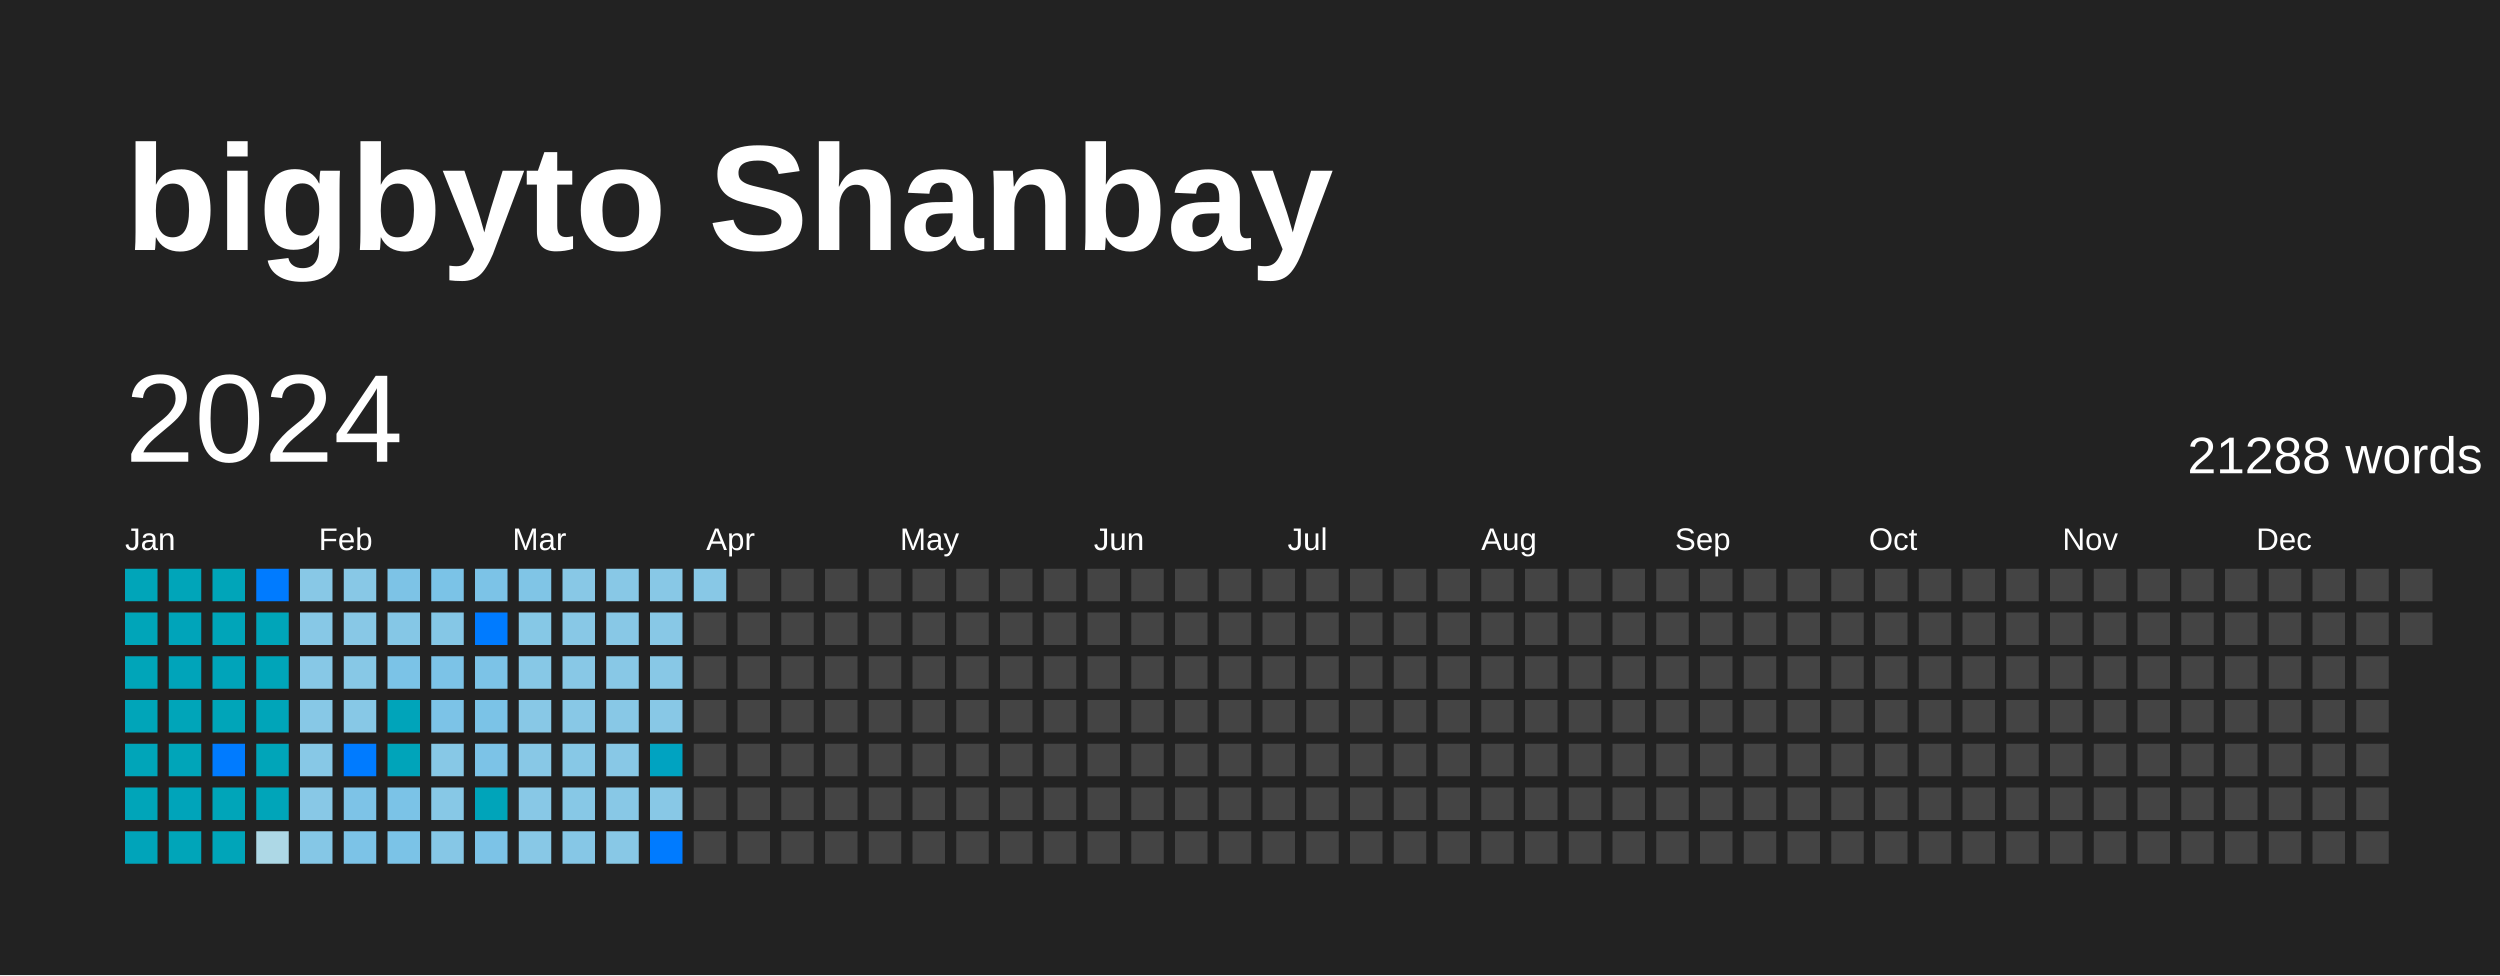
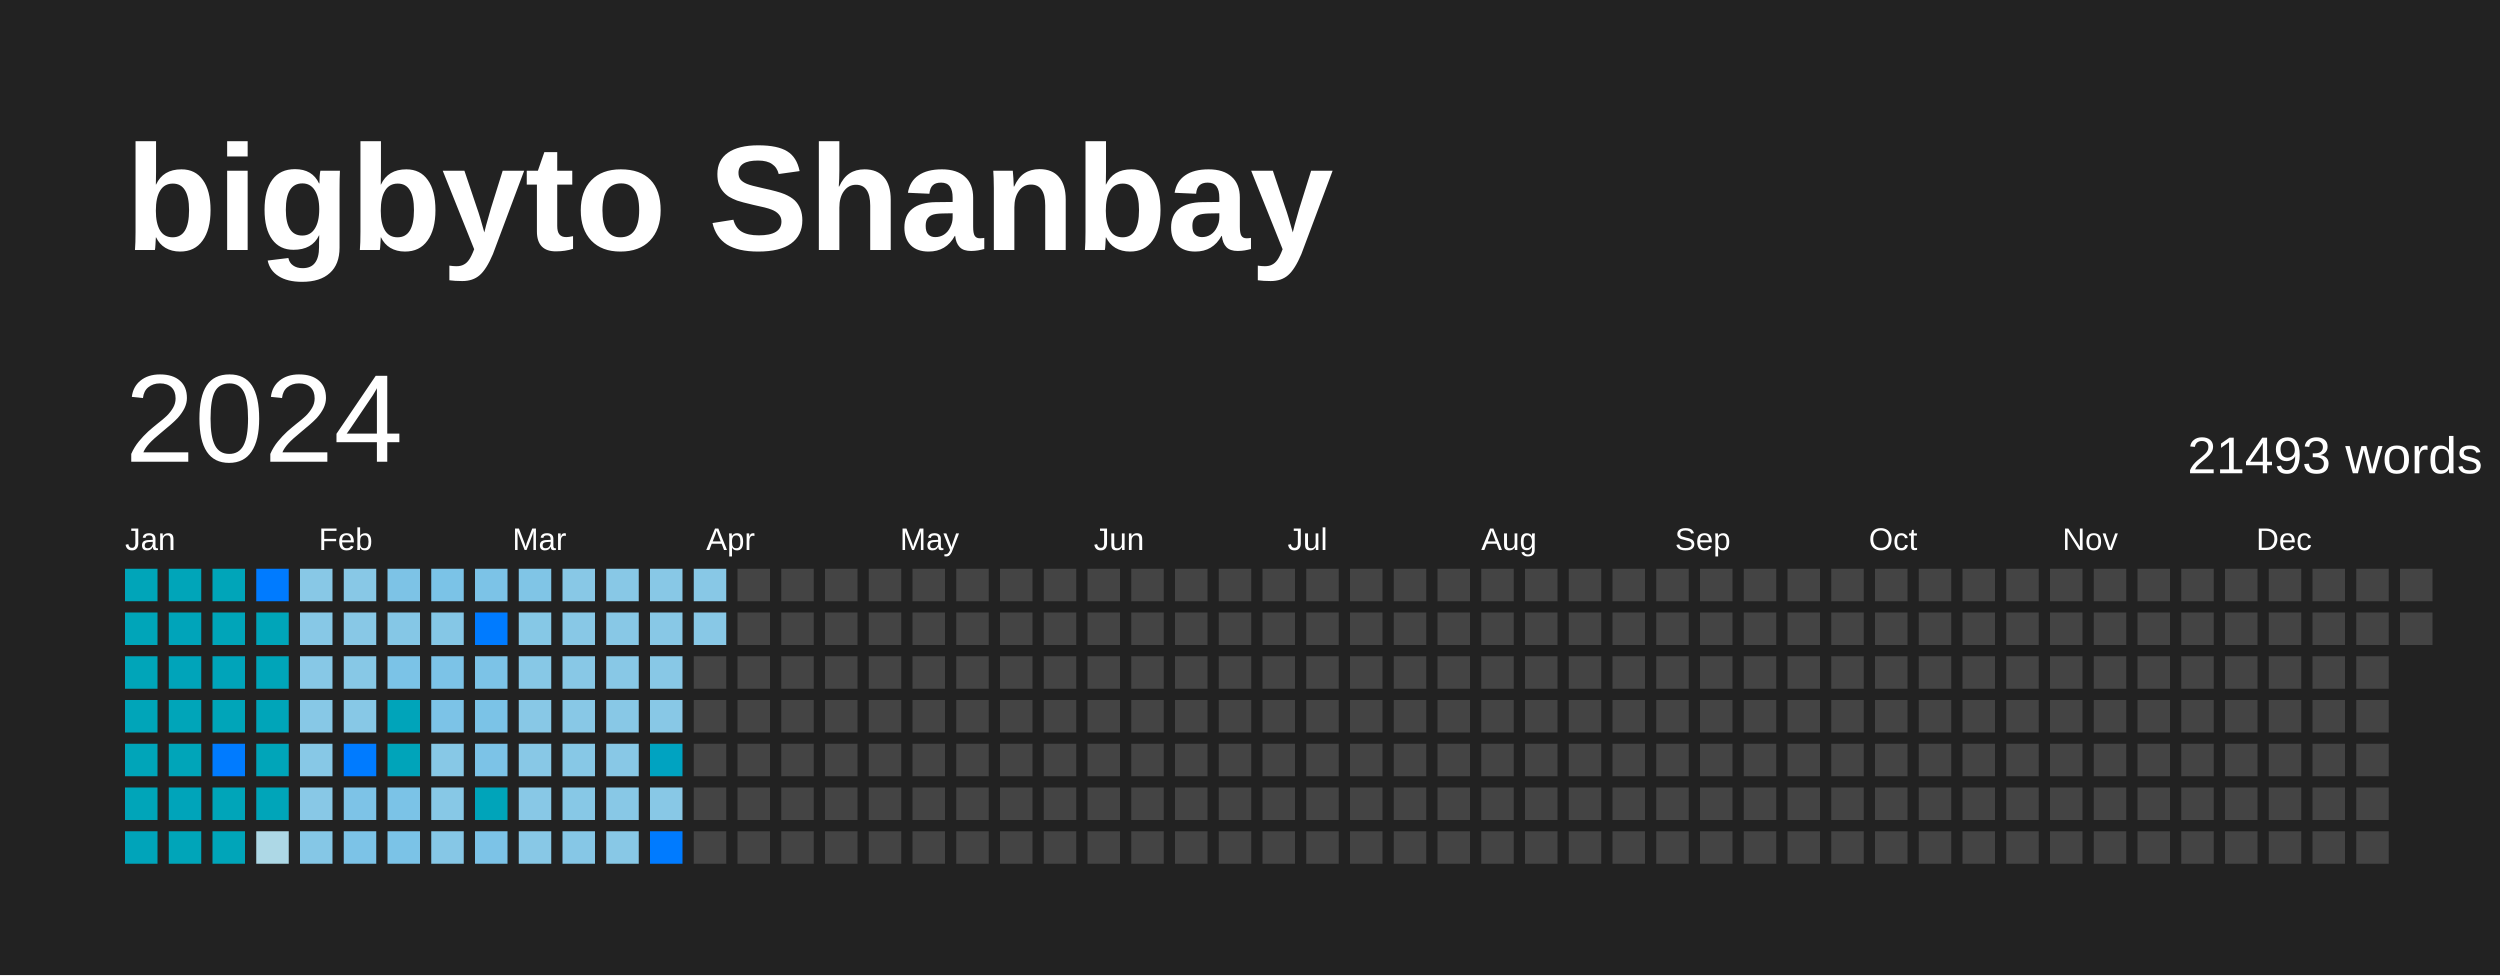
<svg xmlns="http://www.w3.org/2000/svg" baseProfile="full" height="78mm" version="1.1" viewBox="0,0,200,78" width="200mm">
  <defs />
  <rect fill="#222222" height="78" width="200" x="0" y="0" />
  <text fill="#FFFFFF" style="font-size:12px; font-family:Arial; font-weight:bold;" x="10" y="20">bigbyto Shanbay</text>
  <text dominant-baseline="hanging" fill="#FFFFFF" style="font-size:10.0px; font-family:Arial;" x="10" y="30">2024</text>
-   <text dominant-baseline="hanging" fill="#FFFFFF" style="font-size:4.125px; font-family:Arial;" x="175" y="35">21288 words</text>
+   <text dominant-baseline="hanging" fill="#FFFFFF" style="font-size:4.125px; font-family:Arial;" x="175" y="35">21493 words</text>
  <text fill="#FFFFFF" style="font-size:2.5px; font-family:Arial" x="10.0" y="44">Jan</text>
  <text fill="#FFFFFF" style="font-size:2.5px; font-family:Arial" x="25.5" y="44">Feb</text>
  <text fill="#FFFFFF" style="font-size:2.5px; font-family:Arial" x="41.0" y="44">Mar</text>
  <text fill="#FFFFFF" style="font-size:2.5px; font-family:Arial" x="56.5" y="44">Apr</text>
  <text fill="#FFFFFF" style="font-size:2.5px; font-family:Arial" x="72.0" y="44">May</text>
  <text fill="#FFFFFF" style="font-size:2.5px; font-family:Arial" x="87.5" y="44">Jun</text>
  <text fill="#FFFFFF" style="font-size:2.5px; font-family:Arial" x="103.0" y="44">Jul</text>
  <text fill="#FFFFFF" style="font-size:2.5px; font-family:Arial" x="118.5" y="44">Aug</text>
  <text fill="#FFFFFF" style="font-size:2.5px; font-family:Arial" x="134.0" y="44">Sep</text>
  <text fill="#FFFFFF" style="font-size:2.5px; font-family:Arial" x="149.5" y="44">Oct</text>
  <text fill="#FFFFFF" style="font-size:2.5px; font-family:Arial" x="165.0" y="44">Nov</text>
  <text fill="#FFFFFF" style="font-size:2.5px; font-family:Arial" x="180.5" y="44">Dec</text>
  <rect fill="#00a5b9" height="2.6" width="2.6" x="10.0" y="45.5" />
  <rect fill="#00a5b9" height="2.6" width="2.6" x="10.0" y="49.0" />
  <rect fill="#00a5b9" height="2.6" width="2.6" x="10.0" y="52.5" />
  <rect fill="#00a5b9" height="2.6" width="2.6" x="10.0" y="56.0" />
  <rect fill="#00a5b9" height="2.6" width="2.6" x="10.0" y="59.5" />
  <rect fill="#00a5b9" height="2.6" width="2.6" x="10.0" y="63.0" />
  <rect fill="#00a4ba" height="2.6" width="2.6" x="10.0" y="66.5" />
  <rect fill="#00a5b9" height="2.6" width="2.6" x="13.5" y="45.5" />
  <rect fill="#00a4ba" height="2.6" width="2.6" x="13.5" y="49.0" />
  <rect fill="#00a4ba" height="2.6" width="2.6" x="13.5" y="52.5" />
  <rect fill="#00a5b9" height="2.6" width="2.6" x="13.5" y="56.0" />
  <rect fill="#00a5b9" height="2.6" width="2.6" x="13.5" y="59.5" />
  <rect fill="#00a4ba" height="2.6" width="2.6" x="13.5" y="63.0" />
  <rect fill="#00a5b9" height="2.6" width="2.6" x="13.5" y="66.5" />
  <rect fill="#00a5b9" height="2.6" width="2.6" x="17.0" y="45.5" />
  <rect fill="#00a5b9" height="2.6" width="2.6" x="17.0" y="49.0" />
  <rect fill="#00a4ba" height="2.6" width="2.6" x="17.0" y="52.5" />
  <rect fill="#00a5b9" height="2.6" width="2.6" x="17.0" y="56.0" />
  <rect fill="#007BFF" height="2.6" width="2.6" x="17.0" y="59.5" />
  <rect fill="#00a5b9" height="2.6" width="2.6" x="17.0" y="63.0" />
  <rect fill="#00a5b9" height="2.6" width="2.6" x="17.0" y="66.5" />
  <rect fill="#007BFF" height="2.6" width="2.6" x="20.5" y="45.5" />
  <rect fill="#00a5b9" height="2.6" width="2.6" x="20.5" y="49.0" />
  <rect fill="#00a5b9" height="2.6" width="2.6" x="20.5" y="52.5" />
  <rect fill="#00a5b9" height="2.6" width="2.6" x="20.5" y="56.0" />
  <rect fill="#00a5b9" height="2.6" width="2.6" x="20.5" y="59.5" />
  <rect fill="#00a5b9" height="2.6" width="2.6" x="20.5" y="63.0" />
  <rect fill="#add8e6" height="2.6" width="2.6" x="20.5" y="66.5" />
  <rect fill="#88c8e6" height="2.6" width="2.6" x="24.0" y="45.5" />
  <rect fill="#87c8e6" height="2.6" width="2.6" x="24.0" y="49.0" />
  <rect fill="#87c8e6" height="2.6" width="2.6" x="24.0" y="52.5" />
  <rect fill="#87c8e6" height="2.6" width="2.6" x="24.0" y="56.0" />
  <rect fill="#87c8e6" height="2.6" width="2.6" x="24.0" y="59.5" />
  <rect fill="#88c8e6" height="2.6" width="2.6" x="24.0" y="63.0" />
  <rect fill="#85c7e6" height="2.6" width="2.6" x="24.0" y="66.5" />
  <rect fill="#88c8e6" height="2.6" width="2.6" x="27.5" y="45.5" />
  <rect fill="#88c8e6" height="2.6" width="2.6" x="27.5" y="49.0" />
  <rect fill="#87c8e6" height="2.6" width="2.6" x="27.5" y="52.5" />
  <rect fill="#87c8e6" height="2.6" width="2.6" x="27.5" y="56.0" />
  <rect fill="#007BFF" height="2.6" width="2.6" x="27.5" y="59.5" />
  <rect fill="#7dc3e7" height="2.6" width="2.6" x="27.5" y="63.0" />
  <rect fill="#7cc3e7" height="2.6" width="2.6" x="27.5" y="66.5" />
  <rect fill="#7dc3e6" height="2.6" width="2.6" x="31.0" y="45.5" />
  <rect fill="#85c7e6" height="2.6" width="2.6" x="31.0" y="49.0" />
  <rect fill="#7bc3e7" height="2.6" width="2.6" x="31.0" y="52.5" />
  <rect fill="#00a4ba" height="2.6" width="2.6" x="31.0" y="56.0" />
  <rect fill="#00a4ba" height="2.6" width="2.6" x="31.0" y="59.5" />
  <rect fill="#7bc3e7" height="2.6" width="2.6" x="31.0" y="63.0" />
  <rect fill="#7bc3e7" height="2.6" width="2.6" x="31.0" y="66.5" />
  <rect fill="#7bc3e7" height="2.6" width="2.6" x="34.5" y="45.5" />
  <rect fill="#85c7e6" height="2.6" width="2.6" x="34.5" y="49.0" />
  <rect fill="#7cc3e7" height="2.6" width="2.6" x="34.5" y="52.5" />
  <rect fill="#7cc3e7" height="2.6" width="2.6" x="34.5" y="56.0" />
  <rect fill="#87c8e6" height="2.6" width="2.6" x="34.5" y="59.5" />
  <rect fill="#87c8e6" height="2.6" width="2.6" x="34.5" y="63.0" />
  <rect fill="#86c7e6" height="2.6" width="2.6" x="34.5" y="66.5" />
  <rect fill="#7cc3e7" height="2.6" width="2.6" x="38.0" y="45.5" />
  <rect fill="#007BFF" height="2.6" width="2.6" x="38.0" y="49.0" />
  <rect fill="#7cc3e7" height="2.6" width="2.6" x="38.0" y="52.5" />
  <rect fill="#7bc3e7" height="2.6" width="2.6" x="38.0" y="56.0" />
  <rect fill="#7cc3e7" height="2.6" width="2.6" x="38.0" y="59.5" />
  <rect fill="#00a4ba" height="2.6" width="2.6" x="38.0" y="63.0" />
  <rect fill="#7cc3e7" height="2.6" width="2.6" x="38.0" y="66.5" />
  <rect fill="#80c5e6" height="2.6" width="2.6" x="41.5" y="45.5" />
  <rect fill="#86c8e6" height="2.6" width="2.6" x="41.5" y="49.0" />
  <rect fill="#87c8e6" height="2.6" width="2.6" x="41.5" y="52.5" />
  <rect fill="#88c8e6" height="2.6" width="2.6" x="41.5" y="56.0" />
  <rect fill="#88c8e6" height="2.6" width="2.6" x="41.5" y="59.5" />
  <rect fill="#88c8e6" height="2.6" width="2.6" x="41.5" y="63.0" />
  <rect fill="#88c8e6" height="2.6" width="2.6" x="41.5" y="66.5" />
  <rect fill="#88c8e6" height="2.6" width="2.6" x="45.0" y="45.5" />
  <rect fill="#88c8e6" height="2.6" width="2.6" x="45.0" y="49.0" />
  <rect fill="#88c8e6" height="2.6" width="2.6" x="45.0" y="52.5" />
  <rect fill="#88c8e6" height="2.6" width="2.6" x="45.0" y="56.0" />
  <rect fill="#87c8e6" height="2.6" width="2.6" x="45.0" y="59.5" />
  <rect fill="#87c8e6" height="2.6" width="2.6" x="45.0" y="63.0" />
  <rect fill="#86c7e6" height="2.6" width="2.6" x="45.0" y="66.5" />
  <rect fill="#88c8e6" height="2.6" width="2.6" x="48.5" y="45.5" />
  <rect fill="#88c8e6" height="2.6" width="2.6" x="48.5" y="49.0" />
  <rect fill="#88c8e6" height="2.6" width="2.6" x="48.5" y="52.5" />
  <rect fill="#88c8e6" height="2.6" width="2.6" x="48.5" y="56.0" />
  <rect fill="#88c8e6" height="2.6" width="2.6" x="48.5" y="59.5" />
  <rect fill="#88c8e6" height="2.6" width="2.6" x="48.5" y="63.0" />
  <rect fill="#88c8e6" height="2.6" width="2.6" x="48.5" y="66.5" />
  <rect fill="#88c8e6" height="2.6" width="2.6" x="52.0" y="45.5" />
  <rect fill="#88c8e6" height="2.6" width="2.6" x="52.0" y="49.0" />
  <rect fill="#88c8e6" height="2.6" width="2.6" x="52.0" y="52.5" />
  <rect fill="#88c8e6" height="2.6" width="2.6" x="52.0" y="56.0" />
  <rect fill="#00a3c1" height="2.6" width="2.6" x="52.0" y="59.5" />
  <rect fill="#88c8e6" height="2.6" width="2.6" x="52.0" y="63.0" />
  <rect fill="#007BFF" height="2.6" width="2.6" x="52.0" y="66.5" />
  <rect fill="#88c8e6" height="2.6" width="2.6" x="55.5" y="45.5" />
-   <rect fill="#444444" height="2.6" width="2.6" x="55.5" y="49.0" />
+   <rect fill="#88c8e6" height="2.6" width="2.6" x="55.5" y="49.0" />
  <rect fill="#444444" height="2.6" width="2.6" x="55.5" y="52.5" />
  <rect fill="#444444" height="2.6" width="2.6" x="55.5" y="56.0" />
  <rect fill="#444444" height="2.6" width="2.6" x="55.5" y="59.5" />
  <rect fill="#444444" height="2.6" width="2.6" x="55.5" y="63.0" />
  <rect fill="#444444" height="2.6" width="2.6" x="55.5" y="66.5" />
  <rect fill="#444444" height="2.6" width="2.6" x="59.0" y="45.5" />
  <rect fill="#444444" height="2.6" width="2.6" x="59.0" y="49.0" />
  <rect fill="#444444" height="2.6" width="2.6" x="59.0" y="52.5" />
  <rect fill="#444444" height="2.6" width="2.6" x="59.0" y="56.0" />
  <rect fill="#444444" height="2.6" width="2.6" x="59.0" y="59.5" />
  <rect fill="#444444" height="2.6" width="2.6" x="59.0" y="63.0" />
  <rect fill="#444444" height="2.6" width="2.6" x="59.0" y="66.5" />
  <rect fill="#444444" height="2.6" width="2.6" x="62.5" y="45.5" />
  <rect fill="#444444" height="2.6" width="2.6" x="62.5" y="49.0" />
  <rect fill="#444444" height="2.6" width="2.6" x="62.5" y="52.5" />
  <rect fill="#444444" height="2.6" width="2.6" x="62.5" y="56.0" />
  <rect fill="#444444" height="2.6" width="2.6" x="62.5" y="59.5" />
  <rect fill="#444444" height="2.6" width="2.6" x="62.5" y="63.0" />
  <rect fill="#444444" height="2.6" width="2.6" x="62.5" y="66.5" />
  <rect fill="#444444" height="2.6" width="2.6" x="66.0" y="45.5" />
  <rect fill="#444444" height="2.6" width="2.6" x="66.0" y="49.0" />
  <rect fill="#444444" height="2.6" width="2.6" x="66.0" y="52.5" />
  <rect fill="#444444" height="2.6" width="2.6" x="66.0" y="56.0" />
  <rect fill="#444444" height="2.6" width="2.6" x="66.0" y="59.5" />
  <rect fill="#444444" height="2.6" width="2.6" x="66.0" y="63.0" />
  <rect fill="#444444" height="2.6" width="2.6" x="66.0" y="66.5" />
  <rect fill="#444444" height="2.6" width="2.6" x="69.5" y="45.5" />
  <rect fill="#444444" height="2.6" width="2.6" x="69.5" y="49.0" />
  <rect fill="#444444" height="2.6" width="2.6" x="69.5" y="52.5" />
  <rect fill="#444444" height="2.6" width="2.6" x="69.5" y="56.0" />
  <rect fill="#444444" height="2.6" width="2.6" x="69.5" y="59.5" />
  <rect fill="#444444" height="2.6" width="2.6" x="69.5" y="63.0" />
  <rect fill="#444444" height="2.6" width="2.6" x="69.5" y="66.5" />
  <rect fill="#444444" height="2.6" width="2.6" x="73.0" y="45.5" />
  <rect fill="#444444" height="2.6" width="2.6" x="73.0" y="49.0" />
  <rect fill="#444444" height="2.6" width="2.6" x="73.0" y="52.5" />
  <rect fill="#444444" height="2.6" width="2.6" x="73.0" y="56.0" />
  <rect fill="#444444" height="2.6" width="2.6" x="73.0" y="59.5" />
  <rect fill="#444444" height="2.6" width="2.6" x="73.0" y="63.0" />
  <rect fill="#444444" height="2.6" width="2.6" x="73.0" y="66.5" />
  <rect fill="#444444" height="2.6" width="2.6" x="76.5" y="45.5" />
  <rect fill="#444444" height="2.6" width="2.6" x="76.5" y="49.0" />
  <rect fill="#444444" height="2.6" width="2.6" x="76.5" y="52.5" />
  <rect fill="#444444" height="2.6" width="2.6" x="76.5" y="56.0" />
  <rect fill="#444444" height="2.6" width="2.6" x="76.5" y="59.5" />
  <rect fill="#444444" height="2.6" width="2.6" x="76.5" y="63.0" />
  <rect fill="#444444" height="2.6" width="2.6" x="76.5" y="66.5" />
  <rect fill="#444444" height="2.6" width="2.6" x="80.0" y="45.5" />
  <rect fill="#444444" height="2.6" width="2.6" x="80.0" y="49.0" />
  <rect fill="#444444" height="2.6" width="2.6" x="80.0" y="52.5" />
  <rect fill="#444444" height="2.6" width="2.6" x="80.0" y="56.0" />
  <rect fill="#444444" height="2.6" width="2.6" x="80.0" y="59.5" />
  <rect fill="#444444" height="2.6" width="2.6" x="80.0" y="63.0" />
  <rect fill="#444444" height="2.6" width="2.6" x="80.0" y="66.5" />
  <rect fill="#444444" height="2.6" width="2.6" x="83.5" y="45.5" />
  <rect fill="#444444" height="2.6" width="2.6" x="83.5" y="49.0" />
  <rect fill="#444444" height="2.6" width="2.6" x="83.5" y="52.5" />
  <rect fill="#444444" height="2.6" width="2.6" x="83.5" y="56.0" />
  <rect fill="#444444" height="2.6" width="2.6" x="83.5" y="59.5" />
  <rect fill="#444444" height="2.6" width="2.6" x="83.5" y="63.0" />
  <rect fill="#444444" height="2.6" width="2.6" x="83.5" y="66.5" />
  <rect fill="#444444" height="2.6" width="2.6" x="87.0" y="45.5" />
  <rect fill="#444444" height="2.6" width="2.6" x="87.0" y="49.0" />
  <rect fill="#444444" height="2.6" width="2.6" x="87.0" y="52.5" />
  <rect fill="#444444" height="2.6" width="2.6" x="87.0" y="56.0" />
  <rect fill="#444444" height="2.6" width="2.6" x="87.0" y="59.5" />
  <rect fill="#444444" height="2.6" width="2.6" x="87.0" y="63.0" />
  <rect fill="#444444" height="2.6" width="2.6" x="87.0" y="66.5" />
  <rect fill="#444444" height="2.6" width="2.6" x="90.5" y="45.5" />
  <rect fill="#444444" height="2.6" width="2.6" x="90.5" y="49.0" />
  <rect fill="#444444" height="2.6" width="2.6" x="90.5" y="52.5" />
  <rect fill="#444444" height="2.6" width="2.6" x="90.5" y="56.0" />
  <rect fill="#444444" height="2.6" width="2.6" x="90.5" y="59.5" />
  <rect fill="#444444" height="2.6" width="2.6" x="90.5" y="63.0" />
  <rect fill="#444444" height="2.6" width="2.6" x="90.5" y="66.5" />
  <rect fill="#444444" height="2.6" width="2.6" x="94.0" y="45.5" />
  <rect fill="#444444" height="2.6" width="2.6" x="94.0" y="49.0" />
  <rect fill="#444444" height="2.6" width="2.6" x="94.0" y="52.5" />
  <rect fill="#444444" height="2.6" width="2.6" x="94.0" y="56.0" />
  <rect fill="#444444" height="2.6" width="2.6" x="94.0" y="59.5" />
  <rect fill="#444444" height="2.6" width="2.6" x="94.0" y="63.0" />
  <rect fill="#444444" height="2.6" width="2.6" x="94.0" y="66.5" />
  <rect fill="#444444" height="2.6" width="2.6" x="97.5" y="45.5" />
  <rect fill="#444444" height="2.6" width="2.6" x="97.5" y="49.0" />
  <rect fill="#444444" height="2.6" width="2.6" x="97.5" y="52.5" />
  <rect fill="#444444" height="2.6" width="2.6" x="97.5" y="56.0" />
  <rect fill="#444444" height="2.6" width="2.6" x="97.5" y="59.5" />
  <rect fill="#444444" height="2.6" width="2.6" x="97.5" y="63.0" />
  <rect fill="#444444" height="2.6" width="2.6" x="97.5" y="66.5" />
  <rect fill="#444444" height="2.6" width="2.6" x="101.0" y="45.5" />
  <rect fill="#444444" height="2.6" width="2.6" x="101.0" y="49.0" />
  <rect fill="#444444" height="2.6" width="2.6" x="101.0" y="52.5" />
  <rect fill="#444444" height="2.6" width="2.6" x="101.0" y="56.0" />
  <rect fill="#444444" height="2.6" width="2.6" x="101.0" y="59.5" />
  <rect fill="#444444" height="2.6" width="2.6" x="101.0" y="63.0" />
  <rect fill="#444444" height="2.6" width="2.6" x="101.0" y="66.5" />
  <rect fill="#444444" height="2.6" width="2.6" x="104.5" y="45.5" />
  <rect fill="#444444" height="2.6" width="2.6" x="104.5" y="49.0" />
  <rect fill="#444444" height="2.6" width="2.6" x="104.5" y="52.5" />
  <rect fill="#444444" height="2.6" width="2.6" x="104.5" y="56.0" />
  <rect fill="#444444" height="2.6" width="2.6" x="104.5" y="59.5" />
  <rect fill="#444444" height="2.6" width="2.6" x="104.5" y="63.0" />
  <rect fill="#444444" height="2.6" width="2.6" x="104.5" y="66.5" />
  <rect fill="#444444" height="2.6" width="2.6" x="108.0" y="45.5" />
  <rect fill="#444444" height="2.6" width="2.6" x="108.0" y="49.0" />
  <rect fill="#444444" height="2.6" width="2.6" x="108.0" y="52.5" />
  <rect fill="#444444" height="2.6" width="2.6" x="108.0" y="56.0" />
  <rect fill="#444444" height="2.6" width="2.6" x="108.0" y="59.5" />
  <rect fill="#444444" height="2.6" width="2.6" x="108.0" y="63.0" />
  <rect fill="#444444" height="2.6" width="2.6" x="108.0" y="66.5" />
  <rect fill="#444444" height="2.6" width="2.6" x="111.5" y="45.5" />
  <rect fill="#444444" height="2.6" width="2.6" x="111.5" y="49.0" />
  <rect fill="#444444" height="2.6" width="2.6" x="111.5" y="52.5" />
  <rect fill="#444444" height="2.6" width="2.6" x="111.5" y="56.0" />
  <rect fill="#444444" height="2.6" width="2.6" x="111.5" y="59.5" />
  <rect fill="#444444" height="2.6" width="2.6" x="111.5" y="63.0" />
  <rect fill="#444444" height="2.6" width="2.6" x="111.5" y="66.5" />
  <rect fill="#444444" height="2.6" width="2.6" x="115.0" y="45.5" />
  <rect fill="#444444" height="2.6" width="2.6" x="115.0" y="49.0" />
  <rect fill="#444444" height="2.6" width="2.6" x="115.0" y="52.5" />
  <rect fill="#444444" height="2.6" width="2.6" x="115.0" y="56.0" />
  <rect fill="#444444" height="2.6" width="2.6" x="115.0" y="59.5" />
  <rect fill="#444444" height="2.6" width="2.6" x="115.0" y="63.0" />
  <rect fill="#444444" height="2.6" width="2.6" x="115.0" y="66.5" />
  <rect fill="#444444" height="2.6" width="2.6" x="118.5" y="45.5" />
  <rect fill="#444444" height="2.6" width="2.6" x="118.5" y="49.0" />
  <rect fill="#444444" height="2.6" width="2.6" x="118.5" y="52.5" />
  <rect fill="#444444" height="2.6" width="2.6" x="118.5" y="56.0" />
  <rect fill="#444444" height="2.6" width="2.6" x="118.5" y="59.5" />
  <rect fill="#444444" height="2.6" width="2.6" x="118.5" y="63.0" />
  <rect fill="#444444" height="2.6" width="2.6" x="118.5" y="66.5" />
  <rect fill="#444444" height="2.6" width="2.6" x="122.0" y="45.5" />
  <rect fill="#444444" height="2.6" width="2.6" x="122.0" y="49.0" />
  <rect fill="#444444" height="2.6" width="2.6" x="122.0" y="52.5" />
  <rect fill="#444444" height="2.6" width="2.6" x="122.0" y="56.0" />
  <rect fill="#444444" height="2.6" width="2.6" x="122.0" y="59.5" />
  <rect fill="#444444" height="2.6" width="2.6" x="122.0" y="63.0" />
  <rect fill="#444444" height="2.6" width="2.6" x="122.0" y="66.5" />
  <rect fill="#444444" height="2.6" width="2.6" x="125.5" y="45.5" />
  <rect fill="#444444" height="2.6" width="2.6" x="125.5" y="49.0" />
  <rect fill="#444444" height="2.6" width="2.6" x="125.5" y="52.5" />
  <rect fill="#444444" height="2.6" width="2.6" x="125.5" y="56.0" />
  <rect fill="#444444" height="2.6" width="2.6" x="125.5" y="59.5" />
  <rect fill="#444444" height="2.6" width="2.6" x="125.5" y="63.0" />
  <rect fill="#444444" height="2.6" width="2.6" x="125.5" y="66.5" />
  <rect fill="#444444" height="2.6" width="2.6" x="129.0" y="45.5" />
  <rect fill="#444444" height="2.6" width="2.6" x="129.0" y="49.0" />
  <rect fill="#444444" height="2.6" width="2.6" x="129.0" y="52.5" />
  <rect fill="#444444" height="2.6" width="2.6" x="129.0" y="56.0" />
  <rect fill="#444444" height="2.6" width="2.6" x="129.0" y="59.5" />
  <rect fill="#444444" height="2.6" width="2.6" x="129.0" y="63.0" />
  <rect fill="#444444" height="2.6" width="2.6" x="129.0" y="66.5" />
  <rect fill="#444444" height="2.6" width="2.6" x="132.5" y="45.5" />
  <rect fill="#444444" height="2.6" width="2.6" x="132.5" y="49.0" />
  <rect fill="#444444" height="2.6" width="2.6" x="132.5" y="52.5" />
  <rect fill="#444444" height="2.6" width="2.6" x="132.5" y="56.0" />
  <rect fill="#444444" height="2.6" width="2.6" x="132.5" y="59.5" />
  <rect fill="#444444" height="2.6" width="2.6" x="132.5" y="63.0" />
  <rect fill="#444444" height="2.6" width="2.6" x="132.5" y="66.5" />
  <rect fill="#444444" height="2.6" width="2.6" x="136.0" y="45.5" />
  <rect fill="#444444" height="2.6" width="2.6" x="136.0" y="49.0" />
  <rect fill="#444444" height="2.6" width="2.6" x="136.0" y="52.5" />
  <rect fill="#444444" height="2.6" width="2.6" x="136.0" y="56.0" />
  <rect fill="#444444" height="2.6" width="2.6" x="136.0" y="59.5" />
  <rect fill="#444444" height="2.6" width="2.6" x="136.0" y="63.0" />
  <rect fill="#444444" height="2.6" width="2.6" x="136.0" y="66.5" />
  <rect fill="#444444" height="2.6" width="2.6" x="139.5" y="45.5" />
  <rect fill="#444444" height="2.6" width="2.6" x="139.5" y="49.0" />
  <rect fill="#444444" height="2.6" width="2.6" x="139.5" y="52.5" />
  <rect fill="#444444" height="2.6" width="2.6" x="139.5" y="56.0" />
  <rect fill="#444444" height="2.6" width="2.6" x="139.5" y="59.5" />
  <rect fill="#444444" height="2.6" width="2.6" x="139.5" y="63.0" />
  <rect fill="#444444" height="2.6" width="2.6" x="139.5" y="66.5" />
  <rect fill="#444444" height="2.6" width="2.6" x="143.0" y="45.5" />
  <rect fill="#444444" height="2.6" width="2.6" x="143.0" y="49.0" />
  <rect fill="#444444" height="2.6" width="2.6" x="143.0" y="52.5" />
  <rect fill="#444444" height="2.6" width="2.6" x="143.0" y="56.0" />
  <rect fill="#444444" height="2.6" width="2.6" x="143.0" y="59.5" />
  <rect fill="#444444" height="2.6" width="2.6" x="143.0" y="63.0" />
  <rect fill="#444444" height="2.6" width="2.6" x="143.0" y="66.5" />
  <rect fill="#444444" height="2.6" width="2.6" x="146.5" y="45.5" />
  <rect fill="#444444" height="2.6" width="2.6" x="146.5" y="49.0" />
  <rect fill="#444444" height="2.6" width="2.6" x="146.5" y="52.5" />
  <rect fill="#444444" height="2.6" width="2.6" x="146.5" y="56.0" />
  <rect fill="#444444" height="2.6" width="2.6" x="146.5" y="59.5" />
  <rect fill="#444444" height="2.6" width="2.6" x="146.5" y="63.0" />
  <rect fill="#444444" height="2.6" width="2.6" x="146.5" y="66.5" />
  <rect fill="#444444" height="2.6" width="2.6" x="150.0" y="45.5" />
  <rect fill="#444444" height="2.6" width="2.6" x="150.0" y="49.0" />
  <rect fill="#444444" height="2.6" width="2.6" x="150.0" y="52.5" />
  <rect fill="#444444" height="2.6" width="2.6" x="150.0" y="56.0" />
  <rect fill="#444444" height="2.6" width="2.6" x="150.0" y="59.5" />
  <rect fill="#444444" height="2.6" width="2.6" x="150.0" y="63.0" />
  <rect fill="#444444" height="2.6" width="2.6" x="150.0" y="66.5" />
  <rect fill="#444444" height="2.6" width="2.6" x="153.5" y="45.5" />
  <rect fill="#444444" height="2.6" width="2.6" x="153.5" y="49.0" />
  <rect fill="#444444" height="2.6" width="2.6" x="153.5" y="52.5" />
  <rect fill="#444444" height="2.6" width="2.6" x="153.5" y="56.0" />
  <rect fill="#444444" height="2.6" width="2.6" x="153.5" y="59.5" />
  <rect fill="#444444" height="2.6" width="2.6" x="153.5" y="63.0" />
  <rect fill="#444444" height="2.6" width="2.6" x="153.5" y="66.5" />
  <rect fill="#444444" height="2.6" width="2.6" x="157.0" y="45.5" />
  <rect fill="#444444" height="2.6" width="2.6" x="157.0" y="49.0" />
  <rect fill="#444444" height="2.6" width="2.6" x="157.0" y="52.5" />
  <rect fill="#444444" height="2.6" width="2.6" x="157.0" y="56.0" />
  <rect fill="#444444" height="2.6" width="2.6" x="157.0" y="59.5" />
  <rect fill="#444444" height="2.6" width="2.6" x="157.0" y="63.0" />
  <rect fill="#444444" height="2.6" width="2.6" x="157.0" y="66.5" />
  <rect fill="#444444" height="2.6" width="2.6" x="160.5" y="45.5" />
  <rect fill="#444444" height="2.6" width="2.6" x="160.5" y="49.0" />
  <rect fill="#444444" height="2.6" width="2.6" x="160.5" y="52.5" />
  <rect fill="#444444" height="2.6" width="2.6" x="160.5" y="56.0" />
  <rect fill="#444444" height="2.6" width="2.6" x="160.5" y="59.5" />
  <rect fill="#444444" height="2.6" width="2.6" x="160.5" y="63.0" />
  <rect fill="#444444" height="2.6" width="2.6" x="160.5" y="66.5" />
  <rect fill="#444444" height="2.6" width="2.6" x="164.0" y="45.5" />
  <rect fill="#444444" height="2.6" width="2.6" x="164.0" y="49.0" />
  <rect fill="#444444" height="2.6" width="2.6" x="164.0" y="52.5" />
  <rect fill="#444444" height="2.6" width="2.6" x="164.0" y="56.0" />
  <rect fill="#444444" height="2.6" width="2.6" x="164.0" y="59.5" />
  <rect fill="#444444" height="2.6" width="2.6" x="164.0" y="63.0" />
  <rect fill="#444444" height="2.6" width="2.6" x="164.0" y="66.5" />
  <rect fill="#444444" height="2.6" width="2.6" x="167.5" y="45.5" />
  <rect fill="#444444" height="2.6" width="2.6" x="167.5" y="49.0" />
  <rect fill="#444444" height="2.6" width="2.6" x="167.5" y="52.5" />
  <rect fill="#444444" height="2.6" width="2.6" x="167.5" y="56.0" />
  <rect fill="#444444" height="2.6" width="2.6" x="167.5" y="59.5" />
  <rect fill="#444444" height="2.6" width="2.6" x="167.5" y="63.0" />
  <rect fill="#444444" height="2.6" width="2.6" x="167.5" y="66.5" />
  <rect fill="#444444" height="2.6" width="2.6" x="171.0" y="45.5" />
  <rect fill="#444444" height="2.6" width="2.6" x="171.0" y="49.0" />
  <rect fill="#444444" height="2.6" width="2.6" x="171.0" y="52.5" />
  <rect fill="#444444" height="2.6" width="2.6" x="171.0" y="56.0" />
  <rect fill="#444444" height="2.6" width="2.6" x="171.0" y="59.5" />
  <rect fill="#444444" height="2.6" width="2.6" x="171.0" y="63.0" />
  <rect fill="#444444" height="2.6" width="2.6" x="171.0" y="66.5" />
  <rect fill="#444444" height="2.6" width="2.6" x="174.5" y="45.5" />
  <rect fill="#444444" height="2.6" width="2.6" x="174.5" y="49.0" />
  <rect fill="#444444" height="2.6" width="2.6" x="174.5" y="52.5" />
  <rect fill="#444444" height="2.6" width="2.6" x="174.5" y="56.0" />
  <rect fill="#444444" height="2.6" width="2.6" x="174.5" y="59.5" />
  <rect fill="#444444" height="2.6" width="2.6" x="174.5" y="63.0" />
  <rect fill="#444444" height="2.6" width="2.6" x="174.5" y="66.5" />
  <rect fill="#444444" height="2.6" width="2.6" x="178.0" y="45.5" />
  <rect fill="#444444" height="2.6" width="2.6" x="178.0" y="49.0" />
  <rect fill="#444444" height="2.6" width="2.6" x="178.0" y="52.5" />
  <rect fill="#444444" height="2.6" width="2.6" x="178.0" y="56.0" />
  <rect fill="#444444" height="2.6" width="2.6" x="178.0" y="59.5" />
  <rect fill="#444444" height="2.6" width="2.6" x="178.0" y="63.0" />
  <rect fill="#444444" height="2.6" width="2.6" x="178.0" y="66.5" />
  <rect fill="#444444" height="2.6" width="2.6" x="181.5" y="45.5" />
  <rect fill="#444444" height="2.6" width="2.6" x="181.5" y="49.0" />
  <rect fill="#444444" height="2.6" width="2.6" x="181.5" y="52.5" />
  <rect fill="#444444" height="2.6" width="2.6" x="181.5" y="56.0" />
  <rect fill="#444444" height="2.6" width="2.6" x="181.5" y="59.5" />
  <rect fill="#444444" height="2.6" width="2.6" x="181.5" y="63.0" />
  <rect fill="#444444" height="2.6" width="2.6" x="181.5" y="66.5" />
  <rect fill="#444444" height="2.6" width="2.6" x="185.0" y="45.5" />
  <rect fill="#444444" height="2.6" width="2.6" x="185.0" y="49.0" />
  <rect fill="#444444" height="2.6" width="2.6" x="185.0" y="52.5" />
  <rect fill="#444444" height="2.6" width="2.6" x="185.0" y="56.0" />
  <rect fill="#444444" height="2.6" width="2.6" x="185.0" y="59.5" />
  <rect fill="#444444" height="2.6" width="2.6" x="185.0" y="63.0" />
  <rect fill="#444444" height="2.6" width="2.6" x="185.0" y="66.5" />
  <rect fill="#444444" height="2.6" width="2.6" x="188.5" y="45.5" />
  <rect fill="#444444" height="2.6" width="2.6" x="188.5" y="49.0" />
  <rect fill="#444444" height="2.6" width="2.6" x="188.5" y="52.5" />
  <rect fill="#444444" height="2.6" width="2.6" x="188.5" y="56.0" />
  <rect fill="#444444" height="2.6" width="2.6" x="188.5" y="59.5" />
  <rect fill="#444444" height="2.6" width="2.6" x="188.5" y="63.0" />
  <rect fill="#444444" height="2.6" width="2.6" x="188.5" y="66.5" />
  <rect fill="#444444" height="2.6" width="2.6" x="192.0" y="45.5" />
  <rect fill="#444444" height="2.6" width="2.6" x="192.0" y="49.0" />
</svg>
